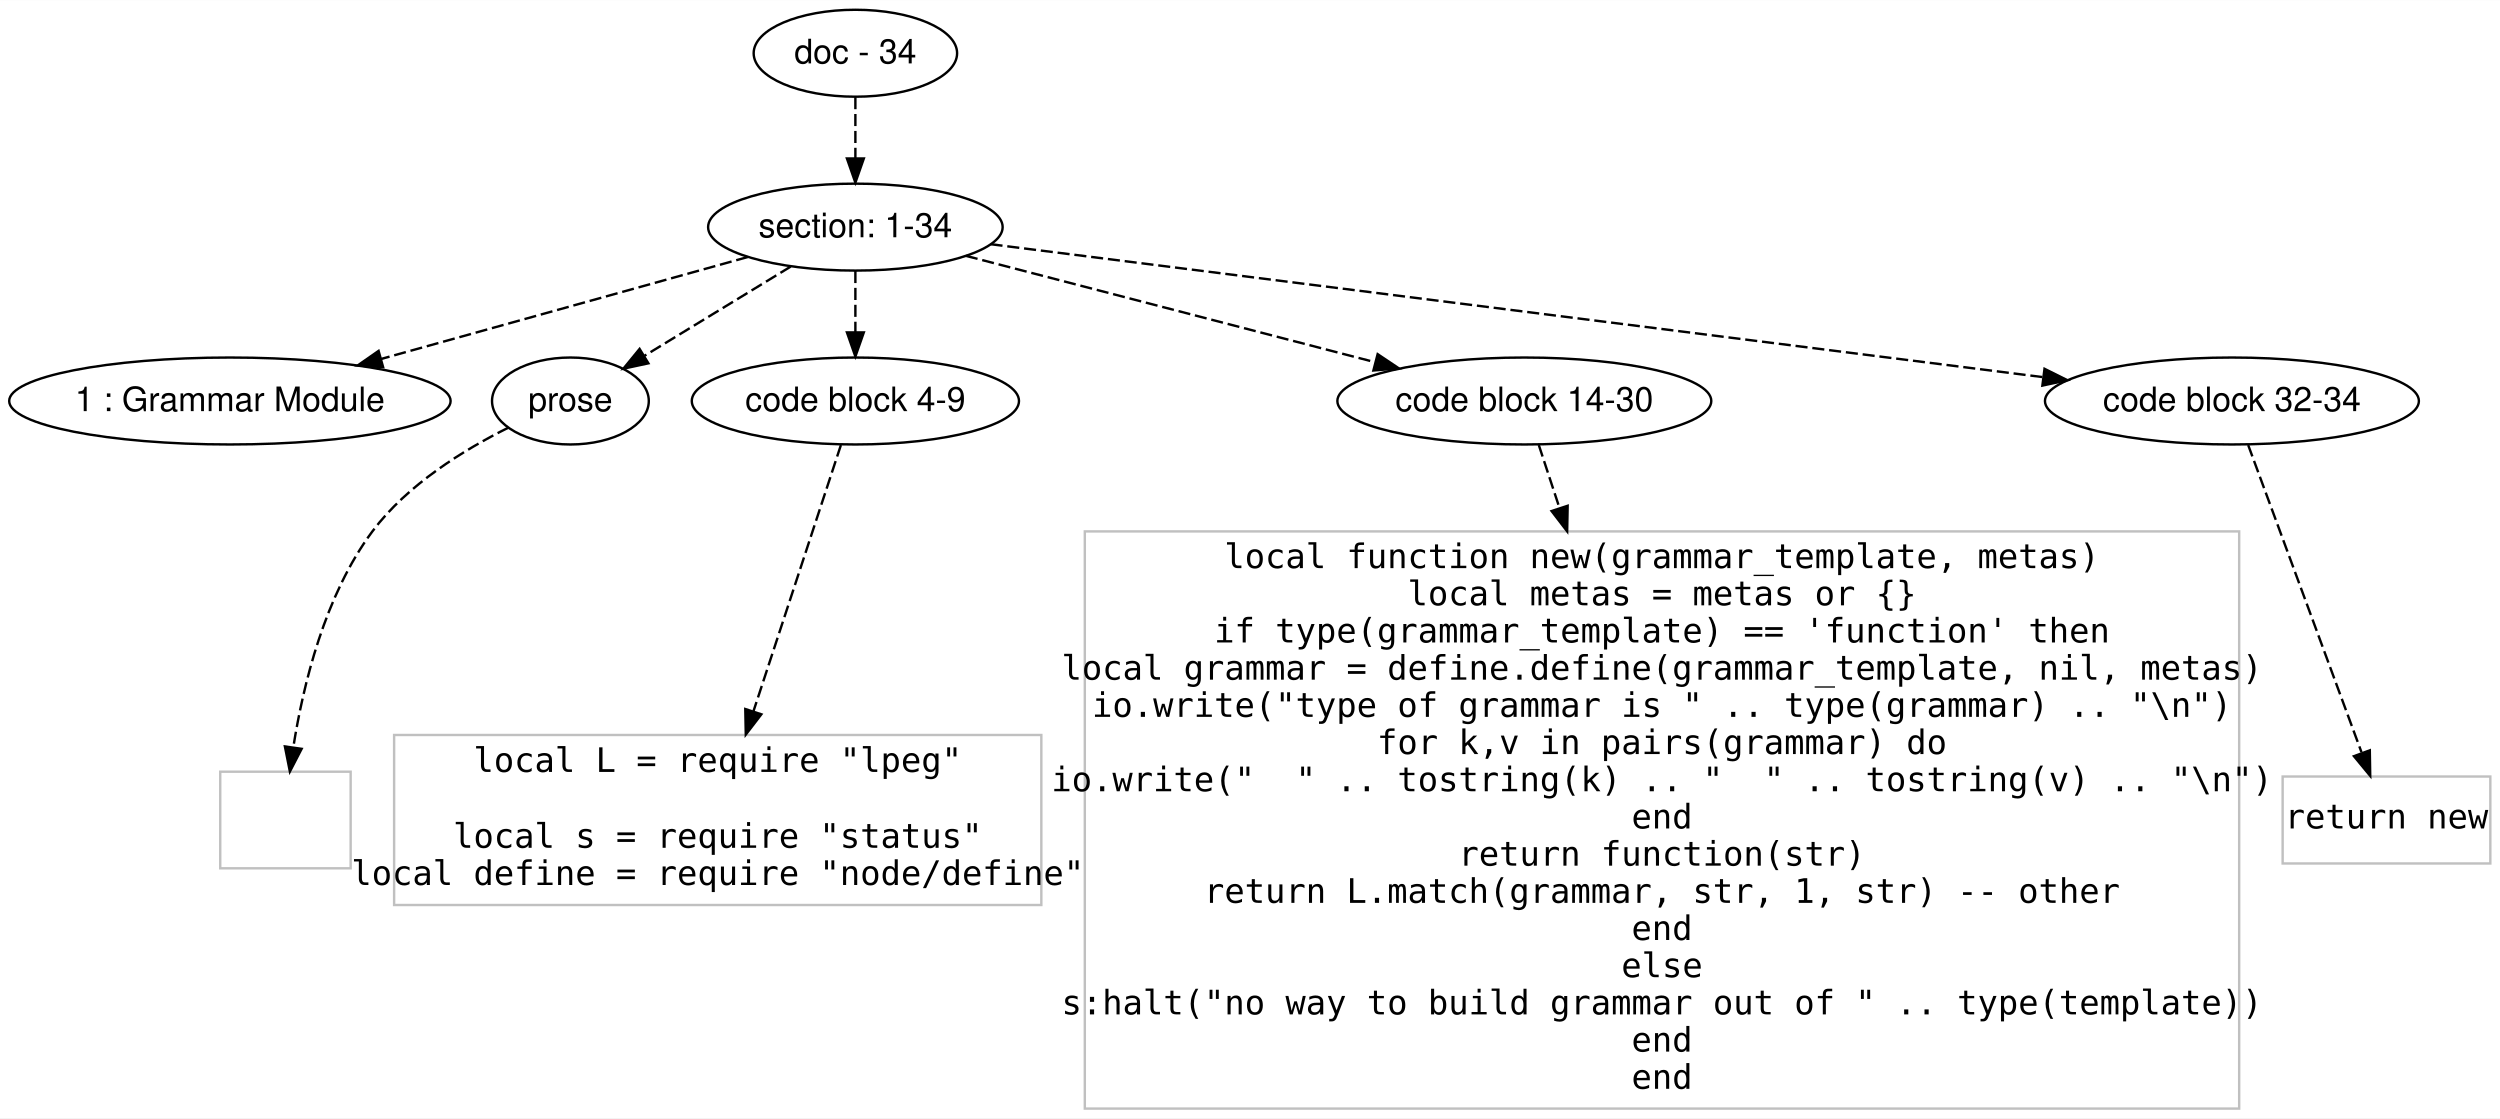
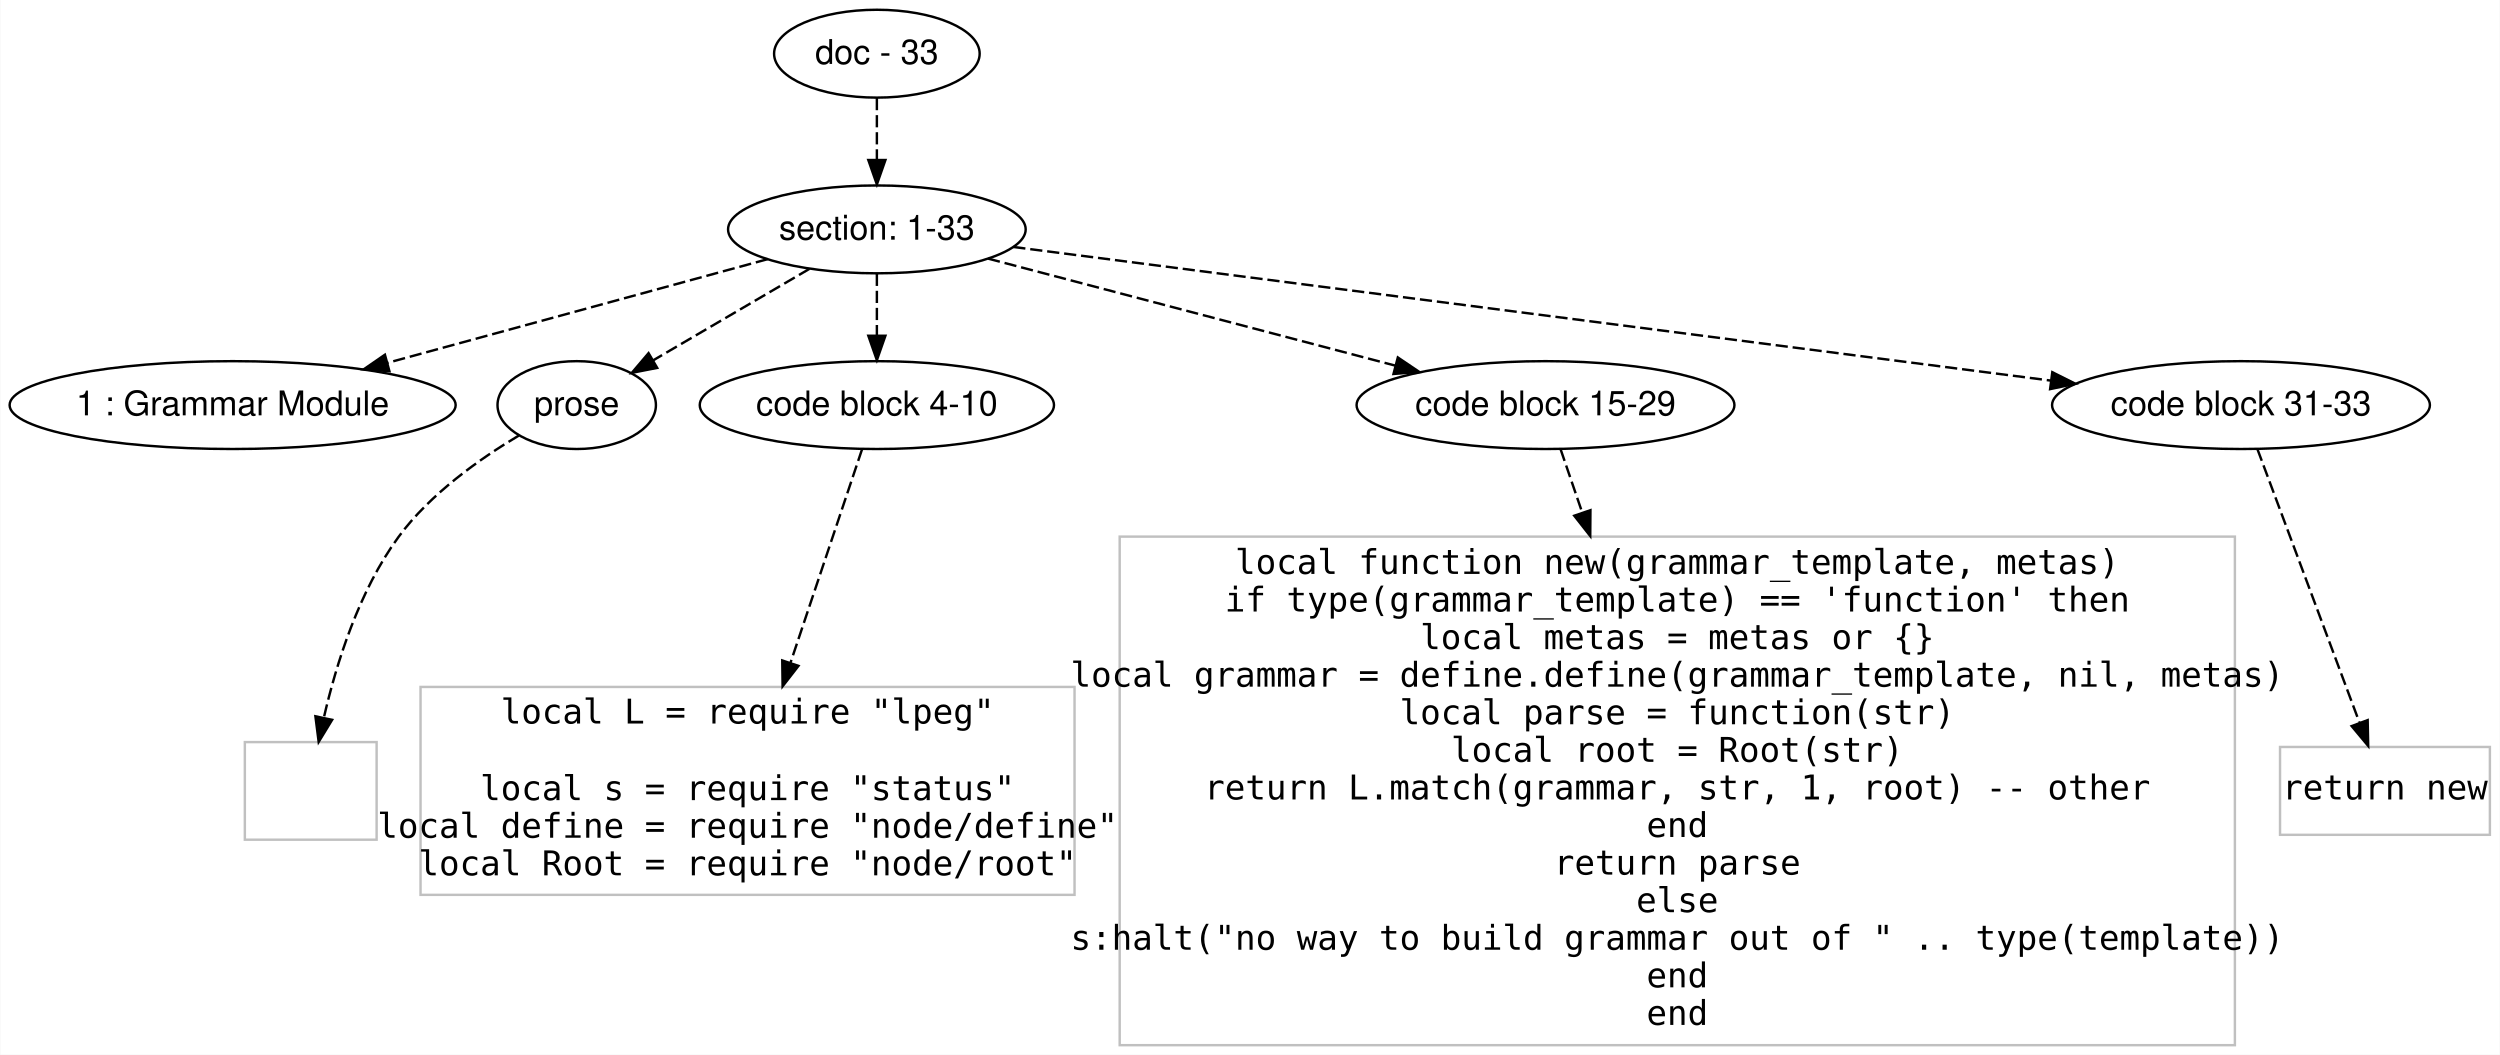
- <svg xmlns="http://www.w3.org/2000/svg" width="1035pt" height="463pt" viewBox="0.00 0.00 1035.20 463.00">
-   <g id="graph0" class="graph" transform="scale(1 1) rotate(0) translate(4 459.0005)">
-     <polygon fill="#ffffff" stroke="transparent" points="-4,4 -4,-459 1031.196,-459 1031.196,4 -4,4" />
+ <svg xmlns="http://www.w3.org/2000/svg" width="1024pt" height="432pt" viewBox="0.00 0.00 1024.20 432.20">
+   <g id="graph0" class="graph" transform="scale(1 1) rotate(0) translate(4 428.2004)">
+     <polygon fill="#ffffff" stroke="transparent" points="-4,4 -4,-428.2 1020.196,-428.2 1020.196,4 -4,4" />
    <g id="node1" class="node">
-       <ellipse fill="none" stroke="#000000" cx="350.196" cy="-437" rx="42.122" ry="18" />
-       <text text-anchor="middle" x="350.196" y="-432.8" font-family="Helvetica,sans-Serif" font-size="14.00" fill="#000000">doc - 34</text>
+       <ellipse fill="none" stroke="#000000" cx="355.196" cy="-406.2" rx="42.122" ry="18" />
+       <text text-anchor="middle" x="355.196" y="-402" font-family="Helvetica,sans-Serif" font-size="14.00" fill="#000000">doc - 33</text>
    </g>
    <g id="node2" class="node">
-       <ellipse fill="none" stroke="#000000" cx="350.196" cy="-365" rx="60.983" ry="18" />
-       <text text-anchor="middle" x="350.196" y="-360.8" font-family="Helvetica,sans-Serif" font-size="14.00" fill="#000000">section: 1-34</text>
+       <ellipse fill="none" stroke="#000000" cx="355.196" cy="-334.2" rx="60.983" ry="18" />
+       <text text-anchor="middle" x="355.196" y="-330" font-family="Helvetica,sans-Serif" font-size="14.00" fill="#000000">section: 1-33</text>
    </g>
    <g id="edge1" class="edge">
-       <path fill="none" stroke="#000000" stroke-dasharray="5,2" d="M350.196,-418.832C350.196,-411.131 350.196,-401.975 350.196,-393.417" />
-       <polygon fill="#000000" stroke="#000000" points="353.697,-393.414 350.196,-383.414 346.697,-393.414 353.697,-393.414" />
+       <path fill="none" stroke="#000000" stroke-dasharray="5,2" d="M355.196,-388.032C355.196,-380.331 355.196,-371.175 355.196,-362.617" />
+       <polygon fill="#000000" stroke="#000000" points="358.697,-362.614 355.196,-352.614 351.697,-362.614 358.697,-362.614" />
    </g>
    <g id="node3" class="node">
-       <ellipse fill="none" stroke="#000000" cx="91.196" cy="-293" rx="91.393" ry="18" />
-       <text text-anchor="middle" x="91.196" y="-288.8" font-family="Helvetica,sans-Serif" font-size="14.00" fill="#000000">1 : Grammar Module</text>
+       <ellipse fill="none" stroke="#000000" cx="91.196" cy="-262.2" rx="91.393" ry="18" />
+       <text text-anchor="middle" x="91.196" y="-258" font-family="Helvetica,sans-Serif" font-size="14.00" fill="#000000">1 : Grammar Module</text>
    </g>
    <g id="edge2" class="edge">
-       <path fill="none" stroke="#000000" stroke-dasharray="5,2" d="M305.673,-352.623C263.814,-340.987 200.748,-323.455 153.825,-310.411" />
-       <polygon fill="#000000" stroke="#000000" points="154.642,-307.005 144.07,-307.699 152.767,-313.75 154.642,-307.005" />
+       <path fill="none" stroke="#000000" stroke-dasharray="5,2" d="M310.412,-321.987C267.61,-310.313 202.662,-292.6 154.561,-279.482" />
+       <polygon fill="#000000" stroke="#000000" points="155.44,-276.094 144.872,-276.839 153.599,-282.847 155.44,-276.094" />
    </g>
    <g id="node4" class="node">
-       <ellipse fill="none" stroke="#000000" cx="232.196" cy="-293" rx="32.459" ry="18" />
-       <text text-anchor="middle" x="232.196" y="-288.8" font-family="Helvetica,sans-Serif" font-size="14.00" fill="#000000">prose</text>
+       <ellipse fill="none" stroke="#000000" cx="232.196" cy="-262.2" rx="32.459" ry="18" />
+       <text text-anchor="middle" x="232.196" y="-258" font-family="Helvetica,sans-Serif" font-size="14.00" fill="#000000">prose</text>
    </g>
    <g id="edge3" class="edge">
-       <path fill="none" stroke="#000000" stroke-dasharray="5,2" d="M323.42,-348.663C305.422,-337.681 281.653,-323.177 262.889,-311.728" />
-       <polygon fill="#000000" stroke="#000000" points="264.487,-308.603 254.128,-306.382 260.841,-314.579 264.487,-308.603" />
+       <path fill="none" stroke="#000000" stroke-dasharray="5,2" d="M327.593,-318.042C308.552,-306.896 283.207,-292.06 263.427,-280.482" />
+       <polygon fill="#000000" stroke="#000000" points="265.172,-277.447 254.773,-275.416 261.635,-283.488 265.172,-277.447" />
    </g>
    <g id="node5" class="node">
-       <ellipse fill="none" stroke="#000000" cx="350.196" cy="-293" rx="67.748" ry="18" />
-       <text text-anchor="middle" x="350.196" y="-288.8" font-family="Helvetica,sans-Serif" font-size="14.00" fill="#000000">code block 4-9</text>
+       <ellipse fill="none" stroke="#000000" cx="355.196" cy="-262.2" rx="72.584" ry="18" />
+       <text text-anchor="middle" x="355.196" y="-258" font-family="Helvetica,sans-Serif" font-size="14.00" fill="#000000">code block 4-10</text>
    </g>
    <g id="edge4" class="edge">
-       <path fill="none" stroke="#000000" stroke-dasharray="5,2" d="M350.196,-346.832C350.196,-339.131 350.196,-329.975 350.196,-321.417" />
-       <polygon fill="#000000" stroke="#000000" points="353.697,-321.414 350.196,-311.414 346.697,-321.414 353.697,-321.414" />
+       <path fill="none" stroke="#000000" stroke-dasharray="5,2" d="M355.196,-316.032C355.196,-308.331 355.196,-299.175 355.196,-290.617" />
+       <polygon fill="#000000" stroke="#000000" points="358.697,-290.614 355.196,-280.614 351.697,-290.614 358.697,-290.614" />
    </g>
    <g id="node6" class="node">
-       <ellipse fill="none" stroke="#000000" cx="627.196" cy="-293" rx="77.421" ry="18" />
-       <text text-anchor="middle" x="627.196" y="-288.8" font-family="Helvetica,sans-Serif" font-size="14.00" fill="#000000">code block 14-30</text>
+       <ellipse fill="none" stroke="#000000" cx="629.196" cy="-262.2" rx="77.421" ry="18" />
+       <text text-anchor="middle" x="629.196" y="-258" font-family="Helvetica,sans-Serif" font-size="14.00" fill="#000000">code block 15-29</text>
    </g>
    <g id="edge5" class="edge">
-       <path fill="none" stroke="#000000" stroke-dasharray="5,2" d="M395.937,-353.111C442.18,-341.091 513.957,-322.435 565.275,-309.096" />
-       <polygon fill="#000000" stroke="#000000" points="566.454,-312.405 575.252,-306.502 564.693,-305.63 566.454,-312.405" />
+       <path fill="none" stroke="#000000" stroke-dasharray="5,2" d="M400.75,-322.23C446.402,-310.234 516.986,-291.686 567.612,-278.383" />
+       <polygon fill="#000000" stroke="#000000" points="568.676,-281.723 577.458,-275.796 566.897,-274.952 568.676,-281.723" />
    </g>
    <g id="node7" class="node">
-       <ellipse fill="none" stroke="#000000" cx="920.196" cy="-293" rx="77.421" ry="18" />
-       <text text-anchor="middle" x="920.196" y="-288.8" font-family="Helvetica,sans-Serif" font-size="14.00" fill="#000000">code block 32-34</text>
+       <ellipse fill="none" stroke="#000000" cx="914.196" cy="-262.2" rx="77.421" ry="18" />
+       <text text-anchor="middle" x="914.196" y="-258" font-family="Helvetica,sans-Serif" font-size="14.00" fill="#000000">code block 31-33</text>
    </g>
    <g id="edge6" class="edge">
-       <path fill="none" stroke="#000000" stroke-dasharray="5,2" d="M406.149,-357.933C508.357,-345.022 725.445,-317.601 842.13,-302.861" />
-       <polygon fill="#000000" stroke="#000000" points="842.589,-306.331 852.072,-301.606 841.712,-299.387 842.589,-306.331" />
+       <path fill="none" stroke="#000000" stroke-dasharray="5,2" d="M411.097,-327C511.348,-314.088 721.891,-286.97 836.256,-272.239" />
+       <polygon fill="#000000" stroke="#000000" points="836.872,-275.689 846.343,-270.94 835.978,-268.746 836.872,-275.689" />
    </g>
    <g id="node8" class="node">
-       <polygon fill="none" stroke="#c0c0c0" points="141.196,-139.5 87.196,-139.5 87.196,-99.5 141.196,-99.5 141.196,-139.5" />
+       <polygon fill="none" stroke="#c0c0c0" points="150.196,-124.1 96.196,-124.1 96.196,-84.1 150.196,-84.1 150.196,-124.1" />
    </g>
    <g id="edge7" class="edge">
-       <path fill="none" stroke="#000000" stroke-dasharray="5,2" d="M206.502,-281.958C188.309,-272.899 164.662,-258.408 150.196,-239 130.507,-212.585 121.507,-175.392 117.444,-149.542" />
-       <polygon fill="#000000" stroke="#000000" points="120.898,-148.972 116.031,-139.562 113.968,-149.954 120.898,-148.972" />
+       <path fill="none" stroke="#000000" stroke-dasharray="5,2" d="M208.517,-249.739C192.573,-240.264 172.167,-225.862 159.196,-208.2 142.976,-186.112 133.634,-156.133 128.553,-134.018" />
+       <polygon fill="#000000" stroke="#000000" points="131.96,-133.214 126.449,-124.166 125.115,-134.676 131.96,-133.214" />
    </g>
    <g id="node9" class="node">
-       <polygon fill="none" stroke="#c0c0c0" points="427.196,-154.701 159.196,-154.701 159.196,-84.3 427.196,-84.3 427.196,-154.701" />
-       <text text-anchor="middle" x="293.196" y="-139.4" font-family="Inconsolata" font-size="14.00" fill="#000000">local L = require "lpeg"</text>
-       <text text-anchor="middle" x="293.196" y="-108" font-family="Inconsolata" font-size="14.00" fill="#000000">local s = require "status" </text>
-       <text text-anchor="middle" x="293.196" y="-92.6" font-family="Inconsolata" font-size="14.00" fill="#000000">local define = require "node/define"</text>
+       <polygon fill="none" stroke="#c0c0c0" points="436.196,-146.701 168.196,-146.701 168.196,-61.499 436.196,-61.499 436.196,-146.701" />
+       <text text-anchor="middle" x="302.196" y="-131.7" font-family="Inconsolata" font-size="14.00" fill="#000000">local L = require "lpeg"</text>
+       <text text-anchor="middle" x="302.196" y="-100.3" font-family="Inconsolata" font-size="14.00" fill="#000000">local s = require "status" </text>
+       <text text-anchor="middle" x="302.196" y="-84.9" font-family="Inconsolata" font-size="14.00" fill="#000000">local define = require "node/define"</text>
+       <text text-anchor="middle" x="302.196" y="-69.5" font-family="Inconsolata" font-size="14.00" fill="#000000">local Root = require "node/root"</text>
    </g>
    <g id="edge8" class="edge">
-       <path fill="none" stroke="#000000" stroke-dasharray="5,2" d="M344.204,-274.761C335.687,-248.835 319.806,-200.496 308.018,-164.615" />
-       <polygon fill="#000000" stroke="#000000" points="311.258,-163.262 304.811,-154.854 304.607,-165.447 311.258,-163.262" />
+       <path fill="none" stroke="#000000" stroke-dasharray="5,2" d="M349.117,-244.064C342.002,-222.84 329.903,-186.75 319.774,-156.534" />
+       <polygon fill="#000000" stroke="#000000" points="323.06,-155.325 316.563,-146.956 316.423,-157.55 323.06,-155.325" />
    </g>
    <g id="node10" class="node">
-       <polygon fill="none" stroke="#c0c0c0" points="923.196,-239.001 445.196,-239.001 445.196,0 923.196,0 923.196,-239.001" />
-       <text text-anchor="middle" x="684.196" y="-223.8" font-family="Inconsolata" font-size="14.00" fill="#000000">local function new(grammar_template, metas)</text>
-       <text text-anchor="middle" x="684.196" y="-208.4" font-family="Inconsolata" font-size="14.00" fill="#000000">    local metas = metas or {}</text>
-       <text text-anchor="middle" x="684.196" y="-193" font-family="Inconsolata" font-size="14.00" fill="#000000">  if type(grammar_template) == 'function' then</text>
-       <text text-anchor="middle" x="684.196" y="-177.6" font-family="Inconsolata" font-size="14.00" fill="#000000">    local grammar = define.define(grammar_template, nil, metas)</text>
-       <text text-anchor="middle" x="684.196" y="-162.2" font-family="Inconsolata" font-size="14.00" fill="#000000">    io.write("type of grammar is " .. type(grammar) .. "\n")</text>
-       <text text-anchor="middle" x="684.196" y="-146.8" font-family="Inconsolata" font-size="14.00" fill="#000000">    for k,v in pairs(grammar) do</text>
-       <text text-anchor="middle" x="684.196" y="-131.4" font-family="Inconsolata" font-size="14.00" fill="#000000">      io.write("  " .. tostring(k) .. "  " .. tostring(v) .. "\n")</text>
-       <text text-anchor="middle" x="684.196" y="-116" font-family="Inconsolata" font-size="14.00" fill="#000000">    end</text>
-       <text text-anchor="middle" x="684.196" y="-100.6" font-family="Inconsolata" font-size="14.00" fill="#000000">    return function(str)</text>
-       <text text-anchor="middle" x="684.196" y="-85.2" font-family="Inconsolata" font-size="14.00" fill="#000000">            return L.match(grammar, str, 1, str) -- other </text>
-       <text text-anchor="middle" x="684.196" y="-69.8" font-family="Inconsolata" font-size="14.00" fill="#000000">         end</text>
-       <text text-anchor="middle" x="684.196" y="-54.4" font-family="Inconsolata" font-size="14.00" fill="#000000">  else</text>
-       <text text-anchor="middle" x="684.196" y="-39" font-family="Inconsolata" font-size="14.00" fill="#000000">    s:halt("no way to build grammar out of " .. type(template))</text>
-       <text text-anchor="middle" x="684.196" y="-23.6" font-family="Inconsolata" font-size="14.00" fill="#000000">  end</text>
-       <text text-anchor="middle" x="684.196" y="-8.2" font-family="Inconsolata" font-size="14.00" fill="#000000">end</text>
+       <polygon fill="none" stroke="#c0c0c0" points="911.696,-208.301 454.696,-208.301 454.696,.1 911.696,.1 911.696,-208.301" />
+       <text text-anchor="middle" x="683.196" y="-193" font-family="Inconsolata" font-size="14.00" fill="#000000">local function new(grammar_template, metas)</text>
+       <text text-anchor="middle" x="683.196" y="-177.6" font-family="Inconsolata" font-size="14.00" fill="#000000">  if type(grammar_template) == 'function' then</text>
+       <text text-anchor="middle" x="683.196" y="-162.2" font-family="Inconsolata" font-size="14.00" fill="#000000">    local metas = metas or {}</text>
+       <text text-anchor="middle" x="683.196" y="-146.8" font-family="Inconsolata" font-size="14.00" fill="#000000">    local grammar = define.define(grammar_template, nil, metas)</text>
+       <text text-anchor="middle" x="683.196" y="-131.4" font-family="Inconsolata" font-size="14.00" fill="#000000">    local parse = function(str)</text>
+       <text text-anchor="middle" x="683.196" y="-116" font-family="Inconsolata" font-size="14.00" fill="#000000">      local root = Root(str)</text>
+       <text text-anchor="middle" x="683.196" y="-100.6" font-family="Inconsolata" font-size="14.00" fill="#000000">      return L.match(grammar, str, 1, root) -- other </text>
+       <text text-anchor="middle" x="683.196" y="-85.2" font-family="Inconsolata" font-size="14.00" fill="#000000">    end</text>
+       <text text-anchor="middle" x="683.196" y="-69.8" font-family="Inconsolata" font-size="14.00" fill="#000000">    return parse</text>
+       <text text-anchor="middle" x="683.196" y="-54.4" font-family="Inconsolata" font-size="14.00" fill="#000000">  else</text>
+       <text text-anchor="middle" x="683.196" y="-39" font-family="Inconsolata" font-size="14.00" fill="#000000">    s:halt("no way to build grammar out of " .. type(template))</text>
+       <text text-anchor="middle" x="683.196" y="-23.6" font-family="Inconsolata" font-size="14.00" fill="#000000">  end</text>
+       <text text-anchor="middle" x="683.196" y="-8.2" font-family="Inconsolata" font-size="14.00" fill="#000000">end</text>
    </g>
    <g id="edge9" class="edge">
-       <path fill="none" stroke="#000000" stroke-dasharray="5,2" d="M633.189,-274.761C635.55,-267.574 638.476,-258.665 641.725,-248.777" />
-       <polygon fill="#000000" stroke="#000000" points="645.134,-249.613 644.93,-239.021 638.484,-247.429 645.134,-249.613" />
+       <path fill="none" stroke="#000000" stroke-dasharray="5,2" d="M635.391,-244.064C637.847,-236.873 640.886,-227.975 644.233,-218.177" />
+       <polygon fill="#000000" stroke="#000000" points="647.606,-219.128 647.527,-208.534 640.982,-216.865 647.606,-219.128" />
    </g>
    <g id="node11" class="node">
-       <polygon fill="none" stroke="#c0c0c0" points="1027.196,-137.5 941.196,-137.5 941.196,-101.5 1027.196,-101.5 1027.196,-137.5" />
-       <text text-anchor="middle" x="984.196" y="-116" font-family="Inconsolata" font-size="14.00" fill="#000000">return new</text>
+       <polygon fill="none" stroke="#c0c0c0" points="1016.196,-122.1 930.196,-122.1 930.196,-86.1 1016.196,-86.1 1016.196,-122.1" />
+       <text text-anchor="middle" x="973.196" y="-100.6" font-family="Inconsolata" font-size="14.00" fill="#000000">return new</text>
    </g>
    <g id="edge10" class="edge">
-       <path fill="none" stroke="#000000" stroke-dasharray="5,2" d="M926.925,-274.761C938.112,-244.433 960.614,-183.432 973.837,-147.583" />
-       <polygon fill="#000000" stroke="#000000" points="977.285,-148.349 977.462,-137.756 970.718,-145.927 977.285,-148.349" />
+       <path fill="none" stroke="#000000" stroke-dasharray="5,2" d="M920.964,-244.064C931.179,-216.692 950.621,-164.595 962.688,-132.26" />
+       <polygon fill="#000000" stroke="#000000" points="966.108,-133.104 966.326,-122.512 959.55,-130.657 966.108,-133.104" />
    </g>
  </g>
</svg>
